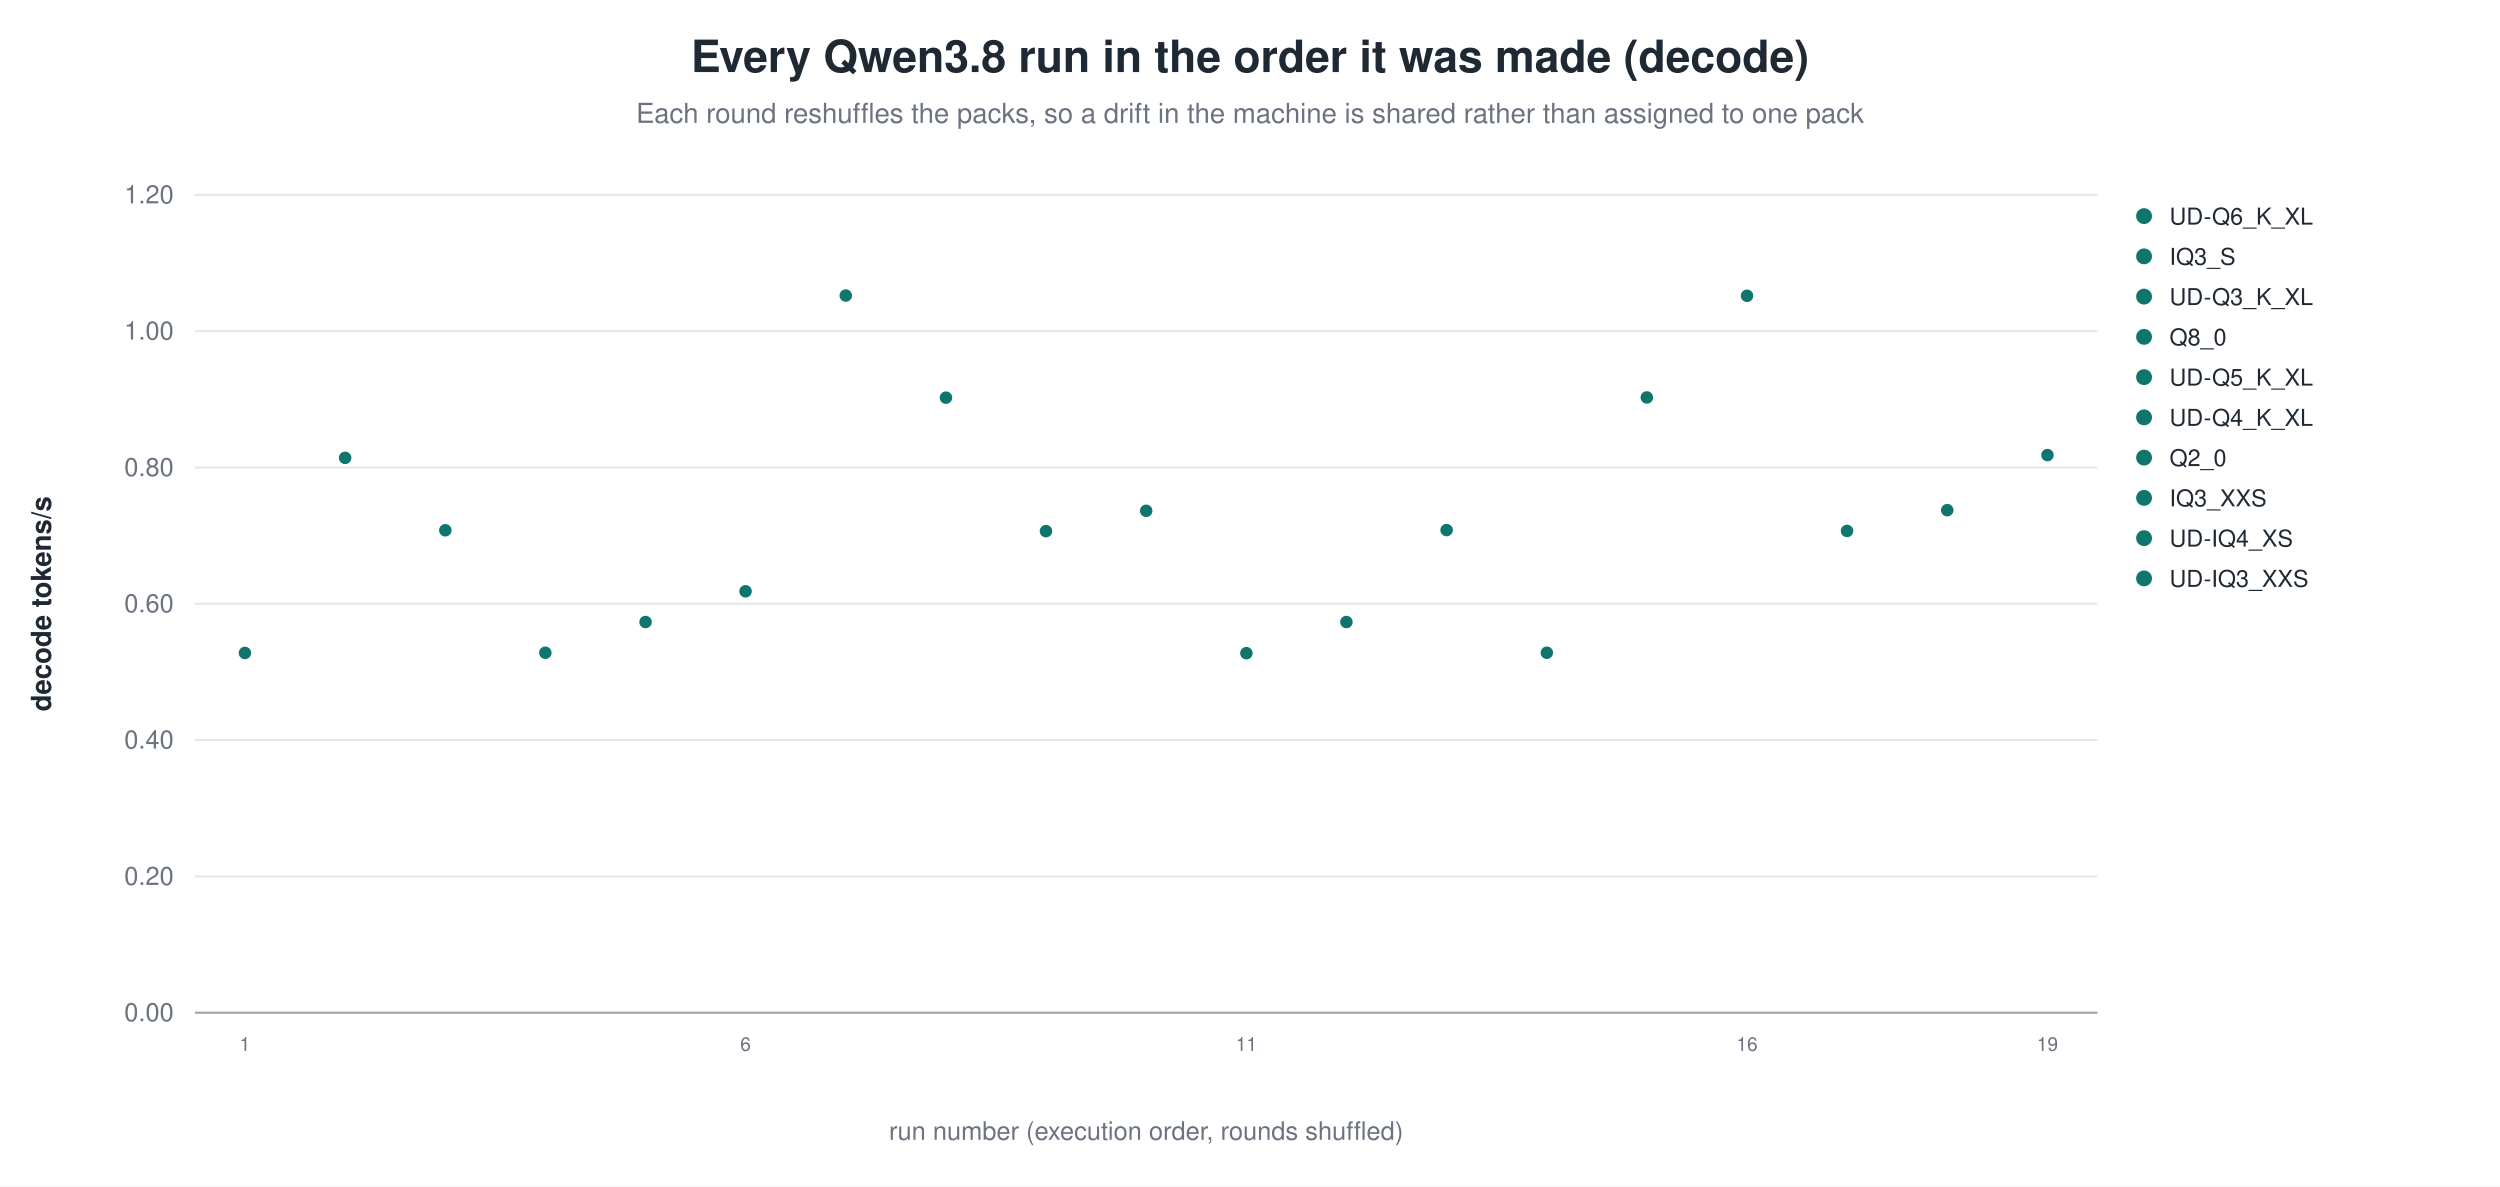
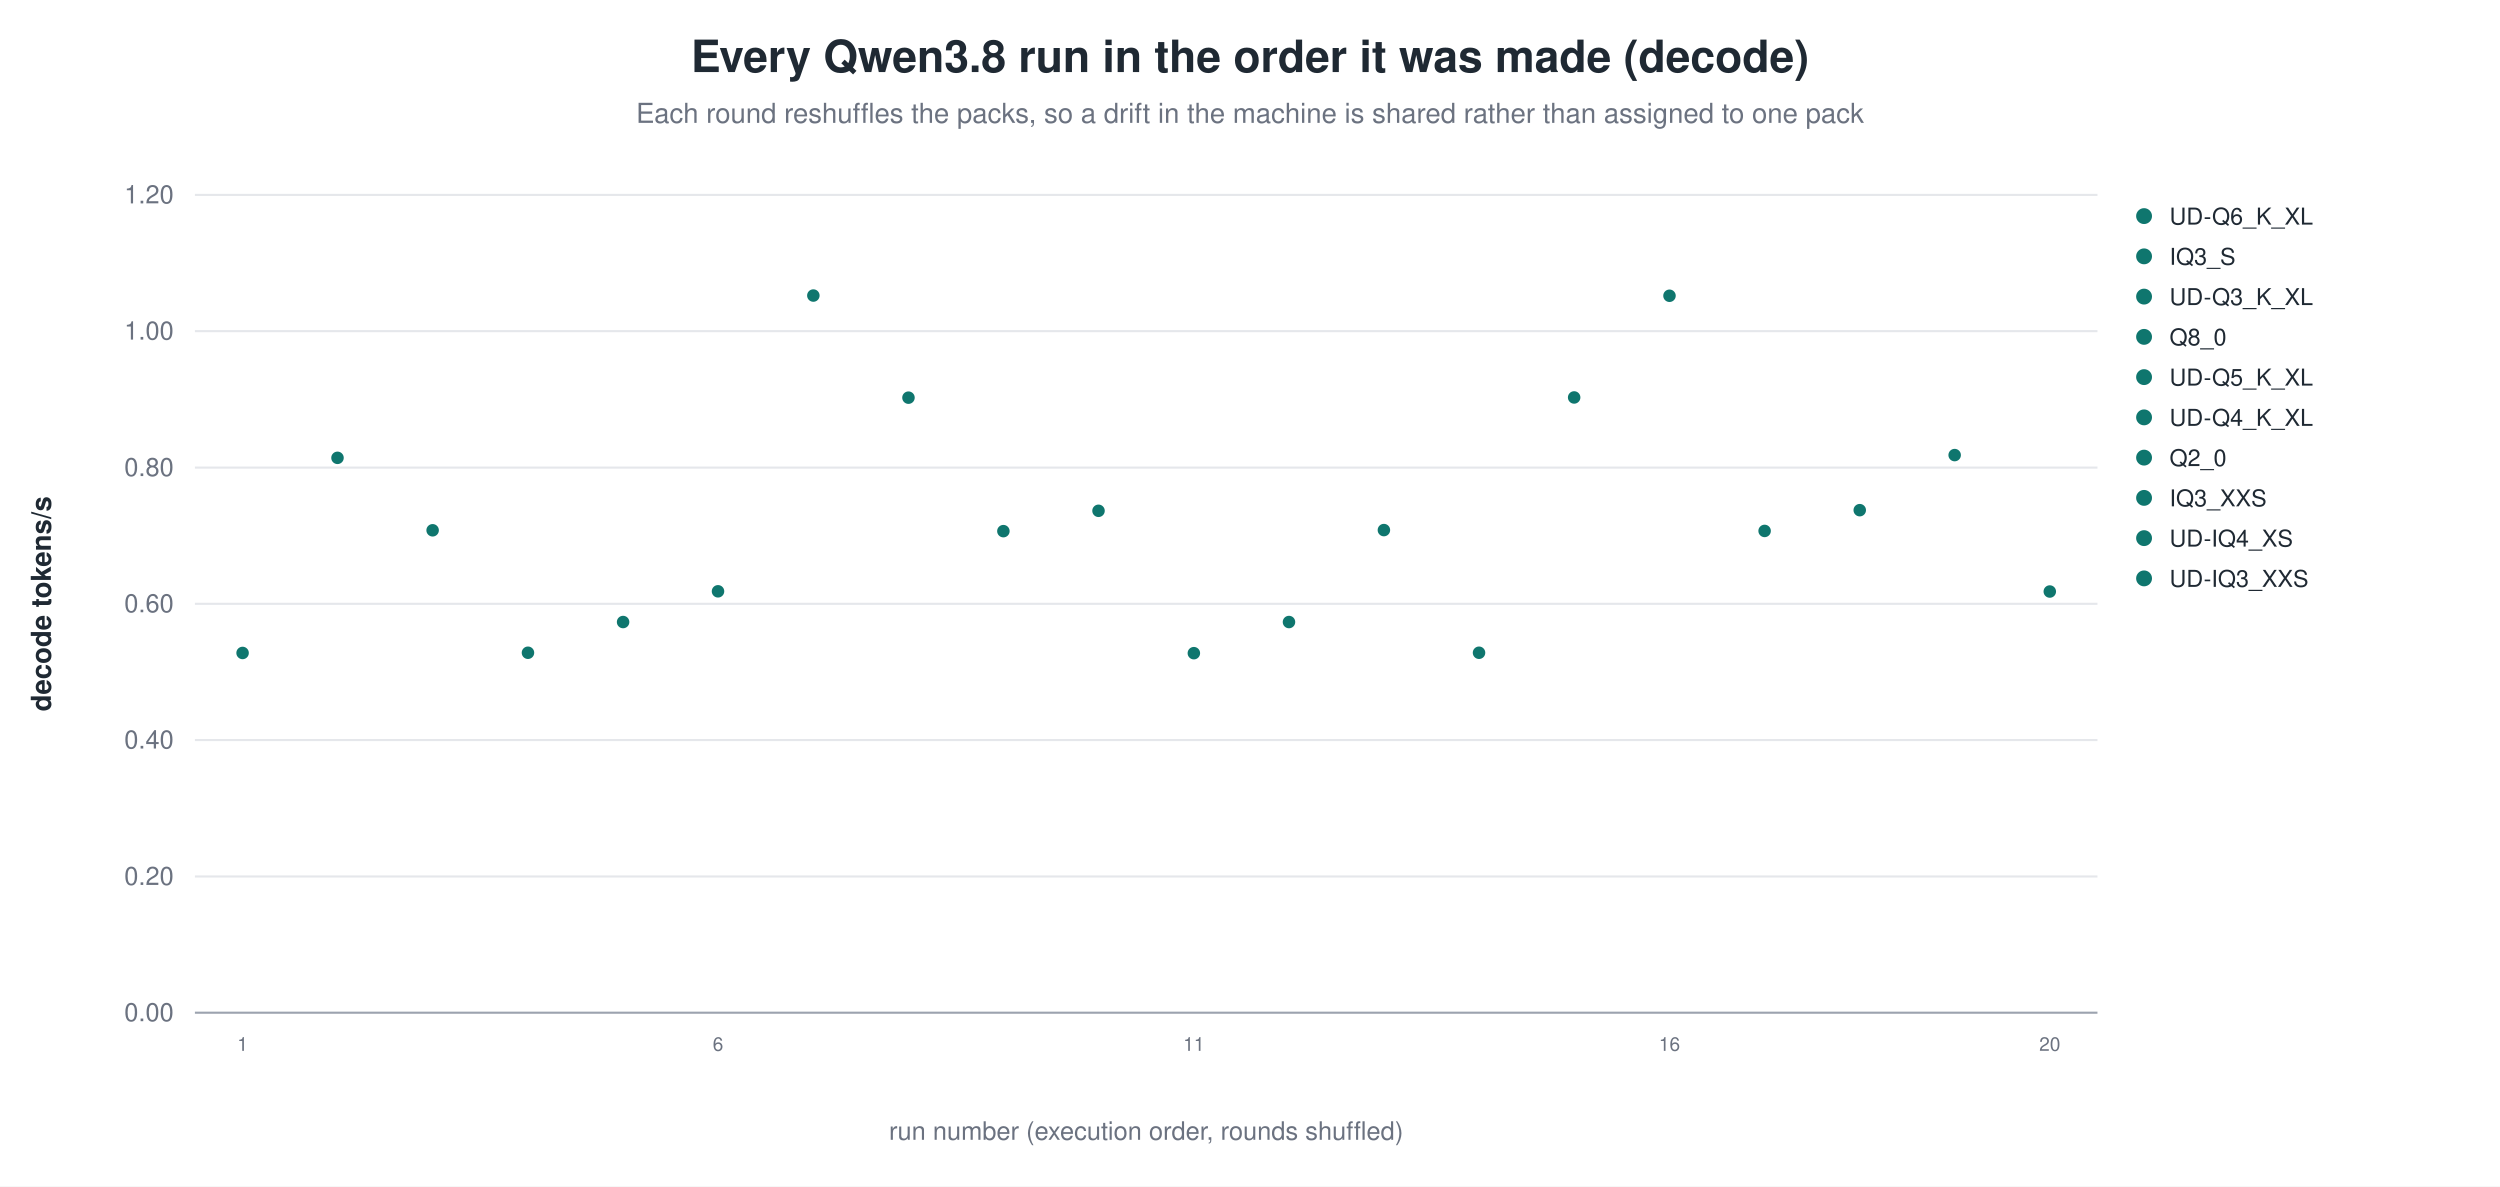
<svg xmlns="http://www.w3.org/2000/svg" width="1180" height="560" viewBox="0 0 1180 560" role="img" aria-label="Every Qwen3.8 run in the order it was made (decode)">
  <rect width="1180" height="560" fill="white" />
  <text x="590.0" y="34" text-anchor="middle" font-family="Helvetica, Arial, sans-serif" font-size="21" font-weight="600" fill="#1f2933">Every Qwen3.8 run in the order it was made (decode)</text>
  <text x="590.0" y="58" text-anchor="middle" font-family="Helvetica, Arial, sans-serif" font-size="13" fill="#6b7280">Each round reshuffles the packs, so a drift in the machine is shared rather than assigned to one pack</text>
  <line x1="92.0" y1="478.0" x2="990.0" y2="478.0" stroke="#9ca3af" stroke-width="1.0" />
  <text x="82.0" y="482.0" text-anchor="end" font-family="Helvetica, Arial, sans-serif" font-size="12" fill="#6b7280" font-weight="400">0.00</text>
  <line x1="92.0" y1="413.7" x2="990.0" y2="413.7" stroke="#e5e7eb" stroke-width="1.0" />
  <text x="82.0" y="417.7" text-anchor="end" font-family="Helvetica, Arial, sans-serif" font-size="12" fill="#6b7280" font-weight="400">0.20</text>
  <line x1="92.0" y1="349.3" x2="990.0" y2="349.3" stroke="#e5e7eb" stroke-width="1.0" />
  <text x="82.0" y="353.3" text-anchor="end" font-family="Helvetica, Arial, sans-serif" font-size="12" fill="#6b7280" font-weight="400">0.40</text>
  <line x1="92.0" y1="285.0" x2="990.0" y2="285.0" stroke="#e5e7eb" stroke-width="1.0" />
  <text x="82.0" y="289.0" text-anchor="end" font-family="Helvetica, Arial, sans-serif" font-size="12" fill="#6b7280" font-weight="400">0.60</text>
  <line x1="92.0" y1="220.7" x2="990.0" y2="220.7" stroke="#e5e7eb" stroke-width="1.0" />
  <text x="82.0" y="224.7" text-anchor="end" font-family="Helvetica, Arial, sans-serif" font-size="12" fill="#6b7280" font-weight="400">0.80</text>
  <line x1="92.0" y1="156.3" x2="990.0" y2="156.3" stroke="#e5e7eb" stroke-width="1.0" />
  <text x="82.0" y="160.3" text-anchor="end" font-family="Helvetica, Arial, sans-serif" font-size="12" fill="#6b7280" font-weight="400">1.00</text>
  <line x1="92.0" y1="92.0" x2="990.0" y2="92.0" stroke="#e5e7eb" stroke-width="1.0" />
  <text x="82.0" y="96.0" text-anchor="end" font-family="Helvetica, Arial, sans-serif" font-size="12" fill="#6b7280" font-weight="400">1.20</text>
  <text x="24.0" y="285.0" text-anchor="middle" font-family="Helvetica, Arial, sans-serif" font-size="13" fill="#1f2933" font-weight="600" transform="rotate(-90.0 24.0 285.0)">decode tokens/s</text>
-   <circle cx="115.6" cy="308.2" r="3.4" fill="#0f766e" stroke="white" stroke-width="0.9" opacity="1.00" />
-   <text x="115.6" y="496.0" text-anchor="middle" font-family="Helvetica, Arial, sans-serif" font-size="9" fill="#6b7280" font-weight="400">1</text>
-   <circle cx="162.9" cy="216.1" r="3.4" fill="#0f766e" stroke="white" stroke-width="0.9" opacity="1.00" />
-   <circle cx="210.2" cy="250.3" r="3.4" fill="#0f766e" stroke="white" stroke-width="0.9" opacity="1.00" />
-   <circle cx="257.4" cy="308.1" r="3.4" fill="#0f766e" stroke="white" stroke-width="0.9" opacity="1.00" />
-   <circle cx="304.7" cy="293.6" r="3.4" fill="#0f766e" stroke="white" stroke-width="0.9" opacity="1.00" />
-   <circle cx="351.9" cy="279.1" r="3.4" fill="#0f766e" stroke="white" stroke-width="0.9" opacity="1.00" />
-   <text x="351.9" y="496.0" text-anchor="middle" font-family="Helvetica, Arial, sans-serif" font-size="9" fill="#6b7280" font-weight="400">6</text>
-   <circle cx="399.2" cy="139.5" r="3.4" fill="#0f766e" stroke="white" stroke-width="0.9" opacity="1.00" />
-   <circle cx="446.5" cy="187.7" r="3.4" fill="#0f766e" stroke="white" stroke-width="0.9" opacity="1.00" />
-   <circle cx="493.7" cy="250.7" r="3.4" fill="#0f766e" stroke="white" stroke-width="0.9" opacity="1.00" />
-   <circle cx="541.0" cy="241.1" r="3.4" fill="#0f766e" stroke="white" stroke-width="0.9" opacity="1.00" />
-   <circle cx="588.3" cy="308.3" r="3.4" fill="#0f766e" stroke="white" stroke-width="0.9" opacity="1.00" />
-   <text x="588.3" y="496.0" text-anchor="middle" font-family="Helvetica, Arial, sans-serif" font-size="9" fill="#6b7280" font-weight="400">11</text>
-   <circle cx="635.5" cy="293.6" r="3.4" fill="#0f766e" stroke="white" stroke-width="0.9" opacity="1.00" />
-   <circle cx="682.8" cy="250.2" r="3.4" fill="#0f766e" stroke="white" stroke-width="0.9" opacity="1.00" />
-   <circle cx="730.1" cy="308.1" r="3.4" fill="#0f766e" stroke="white" stroke-width="0.9" opacity="1.00" />
-   <circle cx="777.3" cy="187.6" r="3.4" fill="#0f766e" stroke="white" stroke-width="0.9" opacity="1.00" />
-   <circle cx="824.6" cy="139.6" r="3.4" fill="#0f766e" stroke="white" stroke-width="0.9" opacity="1.00" />
-   <text x="824.6" y="496.0" text-anchor="middle" font-family="Helvetica, Arial, sans-serif" font-size="9" fill="#6b7280" font-weight="400">16</text>
-   <circle cx="871.8" cy="250.6" r="3.4" fill="#0f766e" stroke="white" stroke-width="0.9" opacity="1.00" />
-   <circle cx="919.1" cy="240.8" r="3.4" fill="#0f766e" stroke="white" stroke-width="0.9" opacity="1.00" />
-   <circle cx="966.4" cy="214.8" r="3.4" fill="#0f766e" stroke="white" stroke-width="0.9" opacity="1.00" />
-   <text x="966.4" y="496.0" text-anchor="middle" font-family="Helvetica, Arial, sans-serif" font-size="9" fill="#6b7280" font-weight="400">19</text>
+   <circle cx="114.5" cy="308.2" r="3.4" fill="#0f766e" stroke="white" stroke-width="0.9" opacity="1.00" />
+   <text x="114.5" y="496.0" text-anchor="middle" font-family="Helvetica, Arial, sans-serif" font-size="9" fill="#6b7280" font-weight="400">1</text>
+   <circle cx="159.3" cy="216.1" r="3.4" fill="#0f766e" stroke="white" stroke-width="0.9" opacity="1.00" />
+   <circle cx="204.2" cy="250.3" r="3.4" fill="#0f766e" stroke="white" stroke-width="0.9" opacity="1.00" />
+   <circle cx="249.2" cy="308.1" r="3.4" fill="#0f766e" stroke="white" stroke-width="0.9" opacity="1.00" />
+   <circle cx="294.1" cy="293.6" r="3.4" fill="#0f766e" stroke="white" stroke-width="0.9" opacity="1.00" />
+   <circle cx="338.9" cy="279.1" r="3.4" fill="#0f766e" stroke="white" stroke-width="0.9" opacity="1.00" />
+   <text x="338.9" y="496.0" text-anchor="middle" font-family="Helvetica, Arial, sans-serif" font-size="9" fill="#6b7280" font-weight="400">6</text>
+   <circle cx="383.9" cy="139.5" r="3.4" fill="#0f766e" stroke="white" stroke-width="0.9" opacity="1.00" />
+   <circle cx="428.8" cy="187.7" r="3.4" fill="#0f766e" stroke="white" stroke-width="0.9" opacity="1.00" />
+   <circle cx="473.6" cy="250.7" r="3.4" fill="#0f766e" stroke="white" stroke-width="0.9" opacity="1.00" />
+   <circle cx="518.5" cy="241.1" r="3.4" fill="#0f766e" stroke="white" stroke-width="0.9" opacity="1.00" />
+   <circle cx="563.5" cy="308.3" r="3.4" fill="#0f766e" stroke="white" stroke-width="0.9" opacity="1.00" />
+   <text x="563.5" y="496.0" text-anchor="middle" font-family="Helvetica, Arial, sans-serif" font-size="9" fill="#6b7280" font-weight="400">11</text>
+   <circle cx="608.4" cy="293.6" r="3.4" fill="#0f766e" stroke="white" stroke-width="0.9" opacity="1.00" />
+   <circle cx="653.2" cy="250.2" r="3.4" fill="#0f766e" stroke="white" stroke-width="0.9" opacity="1.00" />
+   <circle cx="698.1" cy="308.1" r="3.4" fill="#0f766e" stroke="white" stroke-width="0.9" opacity="1.00" />
+   <circle cx="743.0" cy="187.6" r="3.4" fill="#0f766e" stroke="white" stroke-width="0.9" opacity="1.00" />
+   <circle cx="788.0" cy="139.6" r="3.4" fill="#0f766e" stroke="white" stroke-width="0.9" opacity="1.00" />
+   <text x="788.0" y="496.0" text-anchor="middle" font-family="Helvetica, Arial, sans-serif" font-size="9" fill="#6b7280" font-weight="400">16</text>
+   <circle cx="832.9" cy="250.6" r="3.4" fill="#0f766e" stroke="white" stroke-width="0.9" opacity="1.00" />
+   <circle cx="877.8" cy="240.8" r="3.4" fill="#0f766e" stroke="white" stroke-width="0.9" opacity="1.00" />
+   <circle cx="922.6" cy="214.8" r="3.4" fill="#0f766e" stroke="white" stroke-width="0.9" opacity="1.00" />
+   <circle cx="967.5" cy="279.2" r="3.4" fill="#0f766e" stroke="white" stroke-width="0.9" opacity="1.00" />
+   <text x="967.5" y="496.0" text-anchor="middle" font-family="Helvetica, Arial, sans-serif" font-size="9" fill="#6b7280" font-weight="400">20</text>
  <circle cx="1012.0" cy="102.0" r="4.2" fill="#0f766e" stroke="white" stroke-width="0.9" opacity="1.00" />
  <text x="1024.0" y="106.0" text-anchor="start" font-family="Helvetica, Arial, sans-serif" font-size="11" fill="#1f2933" font-weight="400">UD-Q6_K_XL</text>
  <circle cx="1012.0" cy="121.0" r="4.2" fill="#0f766e" stroke="white" stroke-width="0.9" opacity="1.00" />
  <text x="1024.0" y="125.0" text-anchor="start" font-family="Helvetica, Arial, sans-serif" font-size="11" fill="#1f2933" font-weight="400">IQ3_S</text>
  <circle cx="1012.0" cy="140.0" r="4.2" fill="#0f766e" stroke="white" stroke-width="0.9" opacity="1.00" />
  <text x="1024.0" y="144.0" text-anchor="start" font-family="Helvetica, Arial, sans-serif" font-size="11" fill="#1f2933" font-weight="400">UD-Q3_K_XL</text>
  <circle cx="1012.0" cy="159.0" r="4.2" fill="#0f766e" stroke="white" stroke-width="0.9" opacity="1.00" />
  <text x="1024.0" y="163.0" text-anchor="start" font-family="Helvetica, Arial, sans-serif" font-size="11" fill="#1f2933" font-weight="400">Q8_0</text>
  <circle cx="1012.0" cy="178.0" r="4.2" fill="#0f766e" stroke="white" stroke-width="0.9" opacity="1.00" />
  <text x="1024.0" y="182.0" text-anchor="start" font-family="Helvetica, Arial, sans-serif" font-size="11" fill="#1f2933" font-weight="400">UD-Q5_K_XL</text>
  <circle cx="1012.0" cy="197.0" r="4.2" fill="#0f766e" stroke="white" stroke-width="0.9" opacity="1.00" />
  <text x="1024.0" y="201.0" text-anchor="start" font-family="Helvetica, Arial, sans-serif" font-size="11" fill="#1f2933" font-weight="400">UD-Q4_K_XL</text>
  <circle cx="1012.0" cy="216.0" r="4.2" fill="#0f766e" stroke="white" stroke-width="0.9" opacity="1.00" />
  <text x="1024.0" y="220.0" text-anchor="start" font-family="Helvetica, Arial, sans-serif" font-size="11" fill="#1f2933" font-weight="400">Q2_0</text>
  <circle cx="1012.0" cy="235.0" r="4.2" fill="#0f766e" stroke="white" stroke-width="0.9" opacity="1.00" />
  <text x="1024.0" y="239.0" text-anchor="start" font-family="Helvetica, Arial, sans-serif" font-size="11" fill="#1f2933" font-weight="400">IQ3_XXS</text>
  <circle cx="1012.0" cy="254.0" r="4.2" fill="#0f766e" stroke="white" stroke-width="0.9" opacity="1.00" />
  <text x="1024.0" y="258.0" text-anchor="start" font-family="Helvetica, Arial, sans-serif" font-size="11" fill="#1f2933" font-weight="400">UD-IQ4_XS</text>
  <circle cx="1012.0" cy="273.0" r="4.2" fill="#0f766e" stroke="white" stroke-width="0.9" opacity="1.00" />
  <text x="1024.0" y="277.0" text-anchor="start" font-family="Helvetica, Arial, sans-serif" font-size="11" fill="#1f2933" font-weight="400">UD-IQ3_XXS</text>
  <text x="541.0" y="538.0" text-anchor="middle" font-family="Helvetica, Arial, sans-serif" font-size="12" fill="#6b7280" font-weight="400">run number (execution order, rounds shuffled)</text>
</svg>
